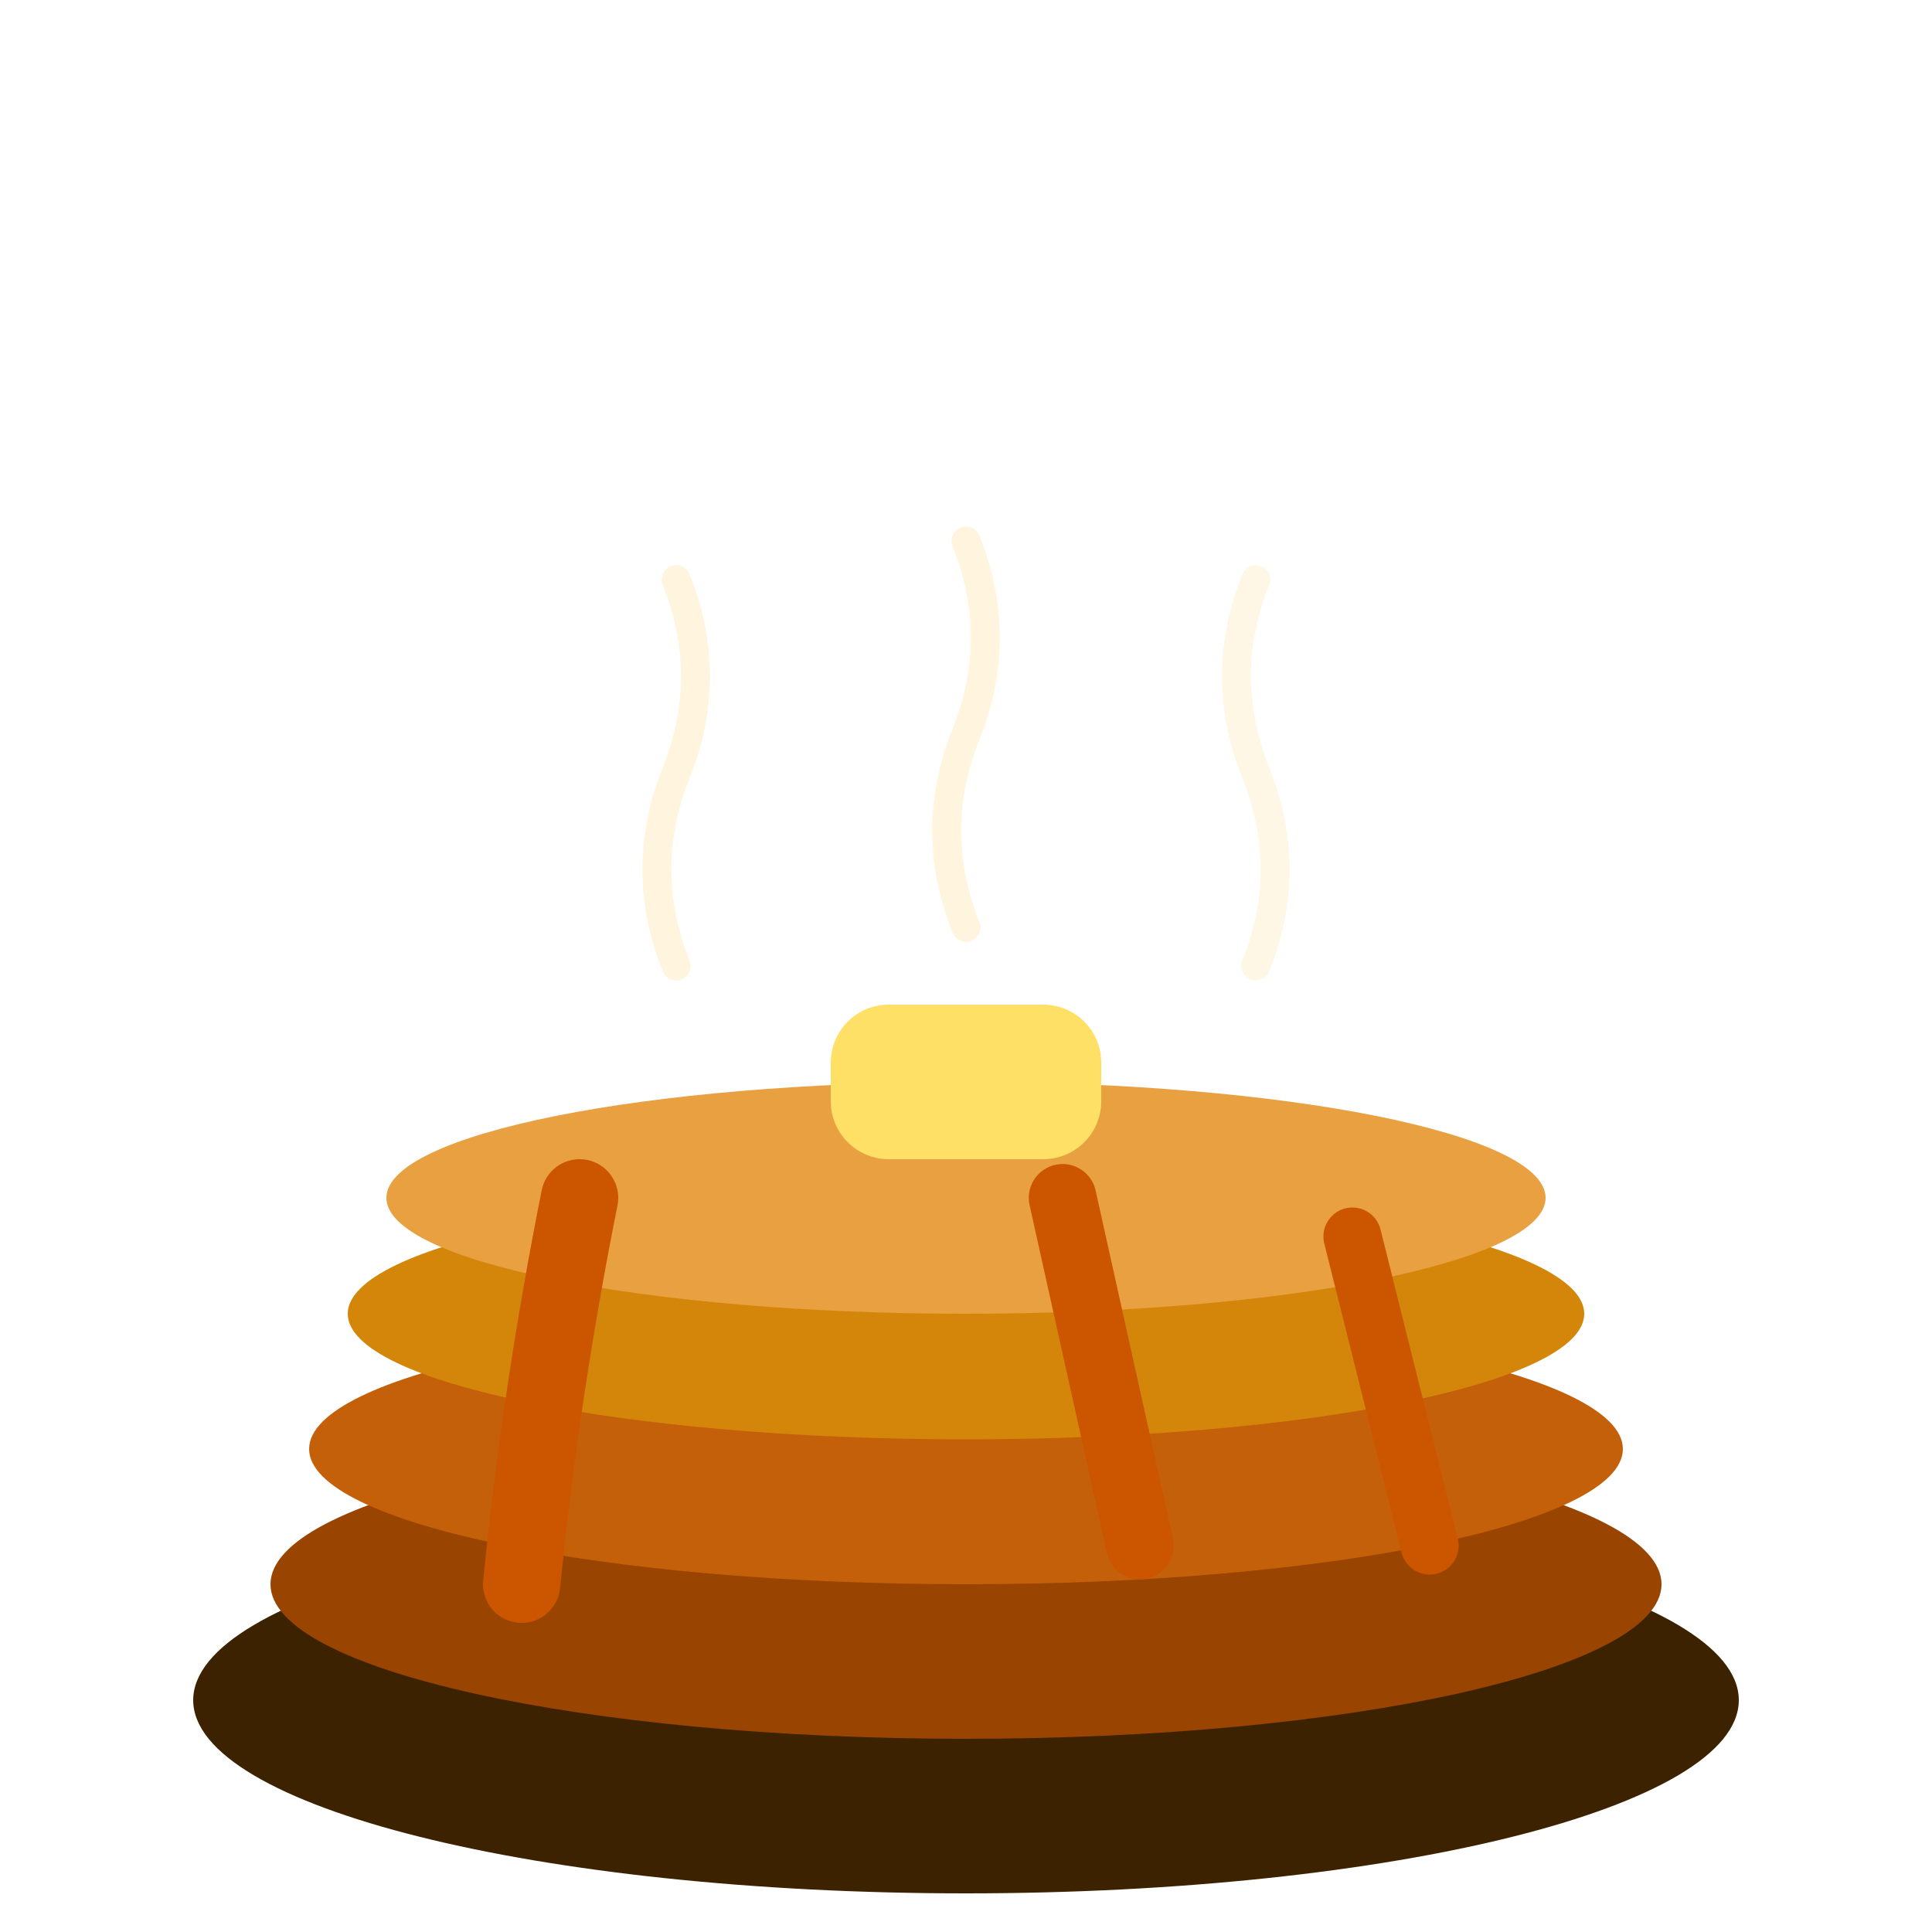
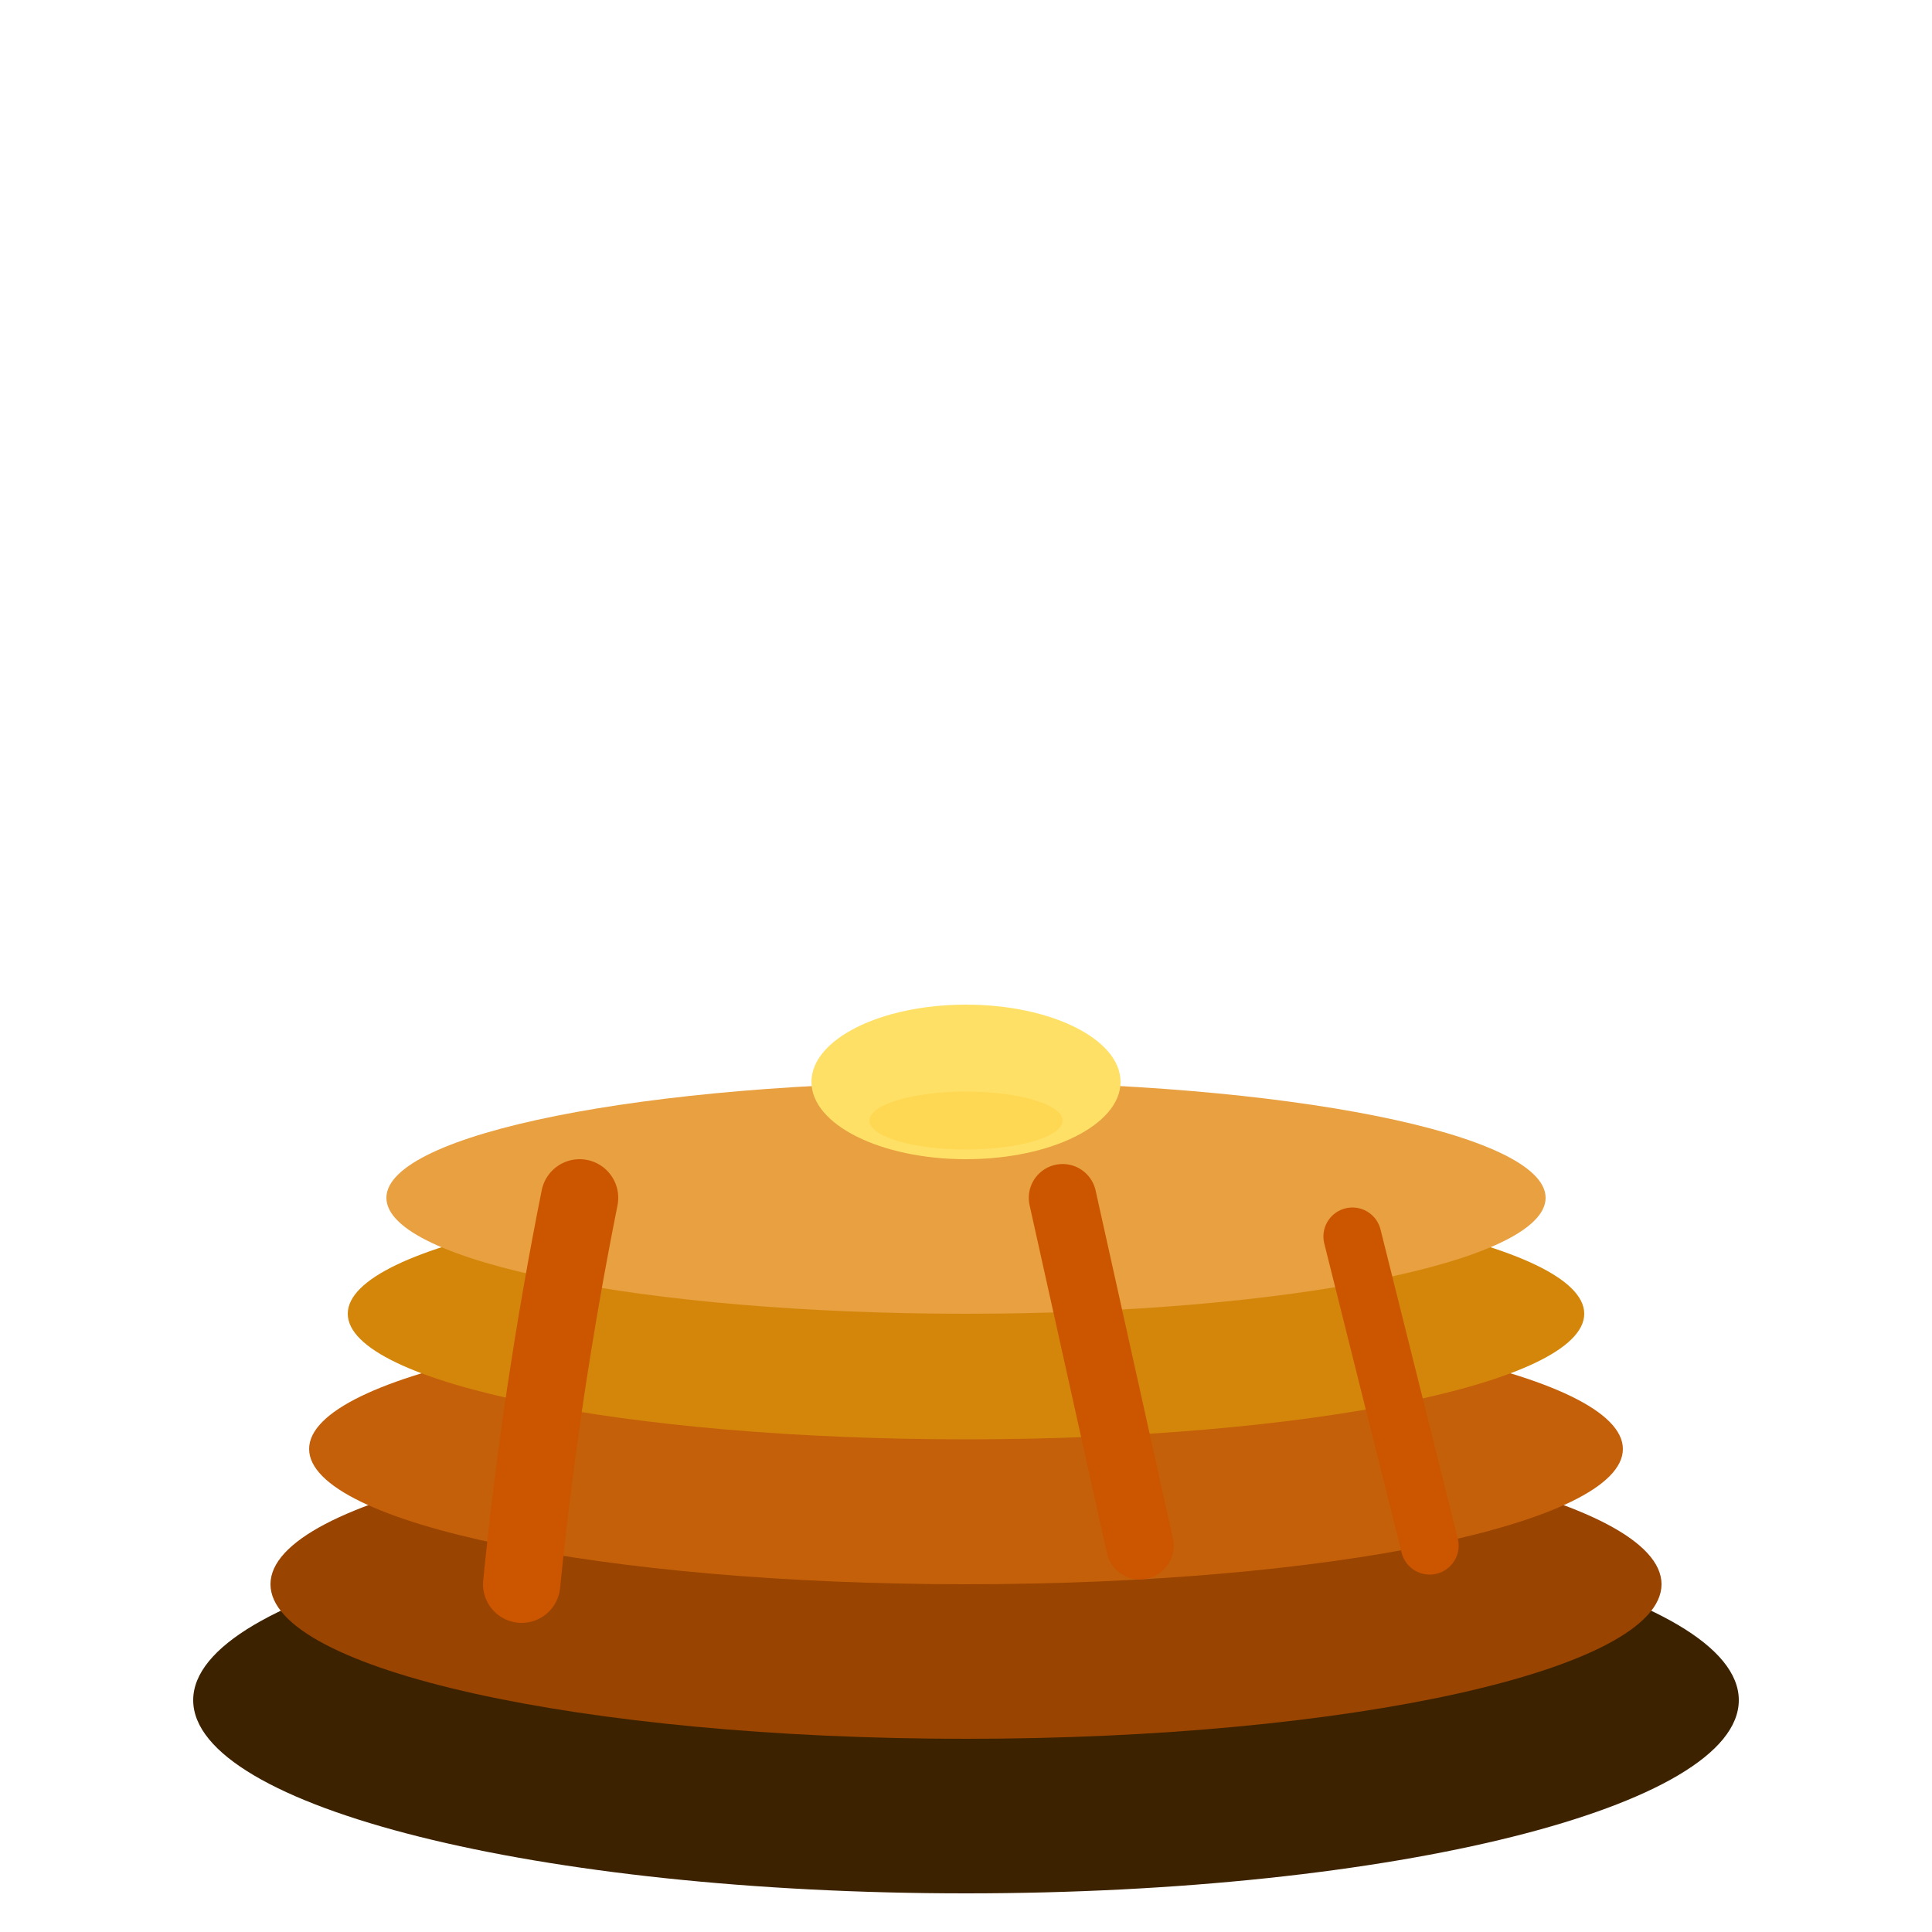
<svg xmlns="http://www.w3.org/2000/svg" viewBox="0 0 100 100">
  <ellipse cx="50" cy="88" rx="40" ry="10" fill="#3d2200" />
  <ellipse cx="50" cy="82" rx="36" ry="8" fill="#994400" />
  <ellipse cx="50" cy="75" rx="34" ry="7" fill="#c4600a" />
  <ellipse cx="50" cy="68" rx="32" ry="6.5" fill="#d4860a" />
  <ellipse cx="50" cy="62" rx="30" ry="6" fill="#e8a040" />
  <path d="M30 62 Q28 72 27 82" stroke="#cc5500" stroke-width="4" fill="none" stroke-linecap="round">
    <animate attributeName="d" values="M30 62 Q28 68 27 72;M30 62 Q28 72 27 82;M30 62 Q28 72 27 82" dur="2s" repeatCount="indefinite" />
  </path>
  <path d="M55 62 Q57 71 59 80" stroke="#cc5500" stroke-width="3.5" fill="none" stroke-linecap="round">
    <animate attributeName="d" values="M55 62 Q57 67 59 70;M55 62 Q57 71 59 80;M55 62 Q57 71 59 80" dur="2.5s" repeatCount="indefinite" />
  </path>
  <path d="M70 64 Q72 72 74 80" stroke="#cc5500" stroke-width="3" fill="none" stroke-linecap="round">
    <animate attributeName="d" values="M70 64 Q72 69 74 72;M70 64 Q72 72 74 80;M70 64 Q72 72 74 80" dur="1.8s" repeatCount="indefinite" />
  </path>
-   <rect x="43" y="52" width="14" height="8" rx="3" fill="#ffe066">
-     <animateTransform attributeName="transform" type="translate" values="0 0;0 -2;0 0" dur="1.5s" repeatCount="indefinite" />
-     <animate attributeName="opacity" values="1;0.8;1" dur="1.5s" repeatCount="indefinite" />
-   </rect>
-   <path d="M35 50 Q33 45 35 40 Q37 35 35 30" stroke="#ffecc0" stroke-width="1.5" fill="none" opacity="0.5" stroke-linecap="round">
-     <animate attributeName="opacity" values="0.5;0;0.5" dur="2s" repeatCount="indefinite" />
+   <ellipse cx="50" cy="56" rx="8" ry="4" fill="#ffe066">
+     <animate attributeName="rx" values="8;13;8" dur="2.5s" repeatCount="indefinite" />
+     <animate attributeName="ry" values="4;2;4" dur="2.5s" repeatCount="indefinite" />
+     <animate attributeName="cy" values="56;57;56" dur="2.5s" repeatCount="indefinite" />
+   </ellipse>
+   <ellipse cx="50" cy="58" rx="5" ry="1.5" fill="#ffd040" opacity="0.5">
+     <animate attributeName="rx" values="5;10;5" dur="2.5s" repeatCount="indefinite" />
+     <animate attributeName="opacity" values="0.5;0.8;0.5" dur="2.5s" repeatCount="indefinite" />
+   </ellipse>
+   <path d="M35 57 Q33 52 35 47 Q37 42 35 37" stroke="#ffecc0" stroke-width="2" fill="none" opacity="0" stroke-linecap="round">
+     <animate attributeName="d" values="M35 57 Q33 52 35 47 Q37 42 35 37;               M35 57 Q37 52 35 47 Q33 42 35 37;               M35 57 Q33 52 35 47 Q37 42 35 37" dur="2.2s" repeatCount="indefinite" />
+     <animate attributeName="opacity" values="0;0.7;0.5;0.2;0" keyTimes="0;0.15;0.5;0.8;1" dur="2.2s" repeatCount="indefinite" />
  </path>
-   <path d="M50 48 Q48 43 50 38 Q52 33 50 28" stroke="#ffecc0" stroke-width="1.5" fill="none" opacity="0.5" stroke-linecap="round">
-     <animate attributeName="opacity" values="0.5;0;0.5" dur="2.3s" repeatCount="indefinite" />
+   <path d="M50 55 Q48 50 50 45 Q52 40 50 35" stroke="#ffecc0" stroke-width="2" fill="none" opacity="0" stroke-linecap="round">
+     <animate attributeName="d" values="M50 55 Q48 50 50 45 Q52 40 50 35;               M50 55 Q52 50 50 45 Q48 40 50 35;               M50 55 Q48 50 50 45 Q52 40 50 35" dur="2.5s" begin="0.4s" repeatCount="indefinite" />
+     <animate attributeName="opacity" values="0;0.7;0.5;0.2;0" keyTimes="0;0.15;0.5;0.8;1" dur="2.5s" begin="0.4s" repeatCount="indefinite" />
  </path>
-   <path d="M65 50 Q67 45 65 40 Q63 35 65 30" stroke="#ffecc0" stroke-width="1.5" fill="none" opacity="0.4" stroke-linecap="round">
-     <animate attributeName="opacity" values="0.4;0;0.4" dur="1.8s" repeatCount="indefinite" />
+   <path d="M65 57 Q67 52 65 47 Q63 42 65 37" stroke="#ffecc0" stroke-width="2" fill="none" opacity="0" stroke-linecap="round">
+     <animate attributeName="d" values="M65 57 Q67 52 65 47 Q63 42 65 37;               M65 57 Q63 52 65 47 Q67 42 65 37;               M65 57 Q67 52 65 47 Q63 42 65 37" dur="2s" begin="0.8s" repeatCount="indefinite" />
+     <animate attributeName="opacity" values="0;0.6;0.4;0.1;0" keyTimes="0;0.15;0.5;0.8;1" dur="2s" begin="0.8s" repeatCount="indefinite" />
  </path>
</svg>
